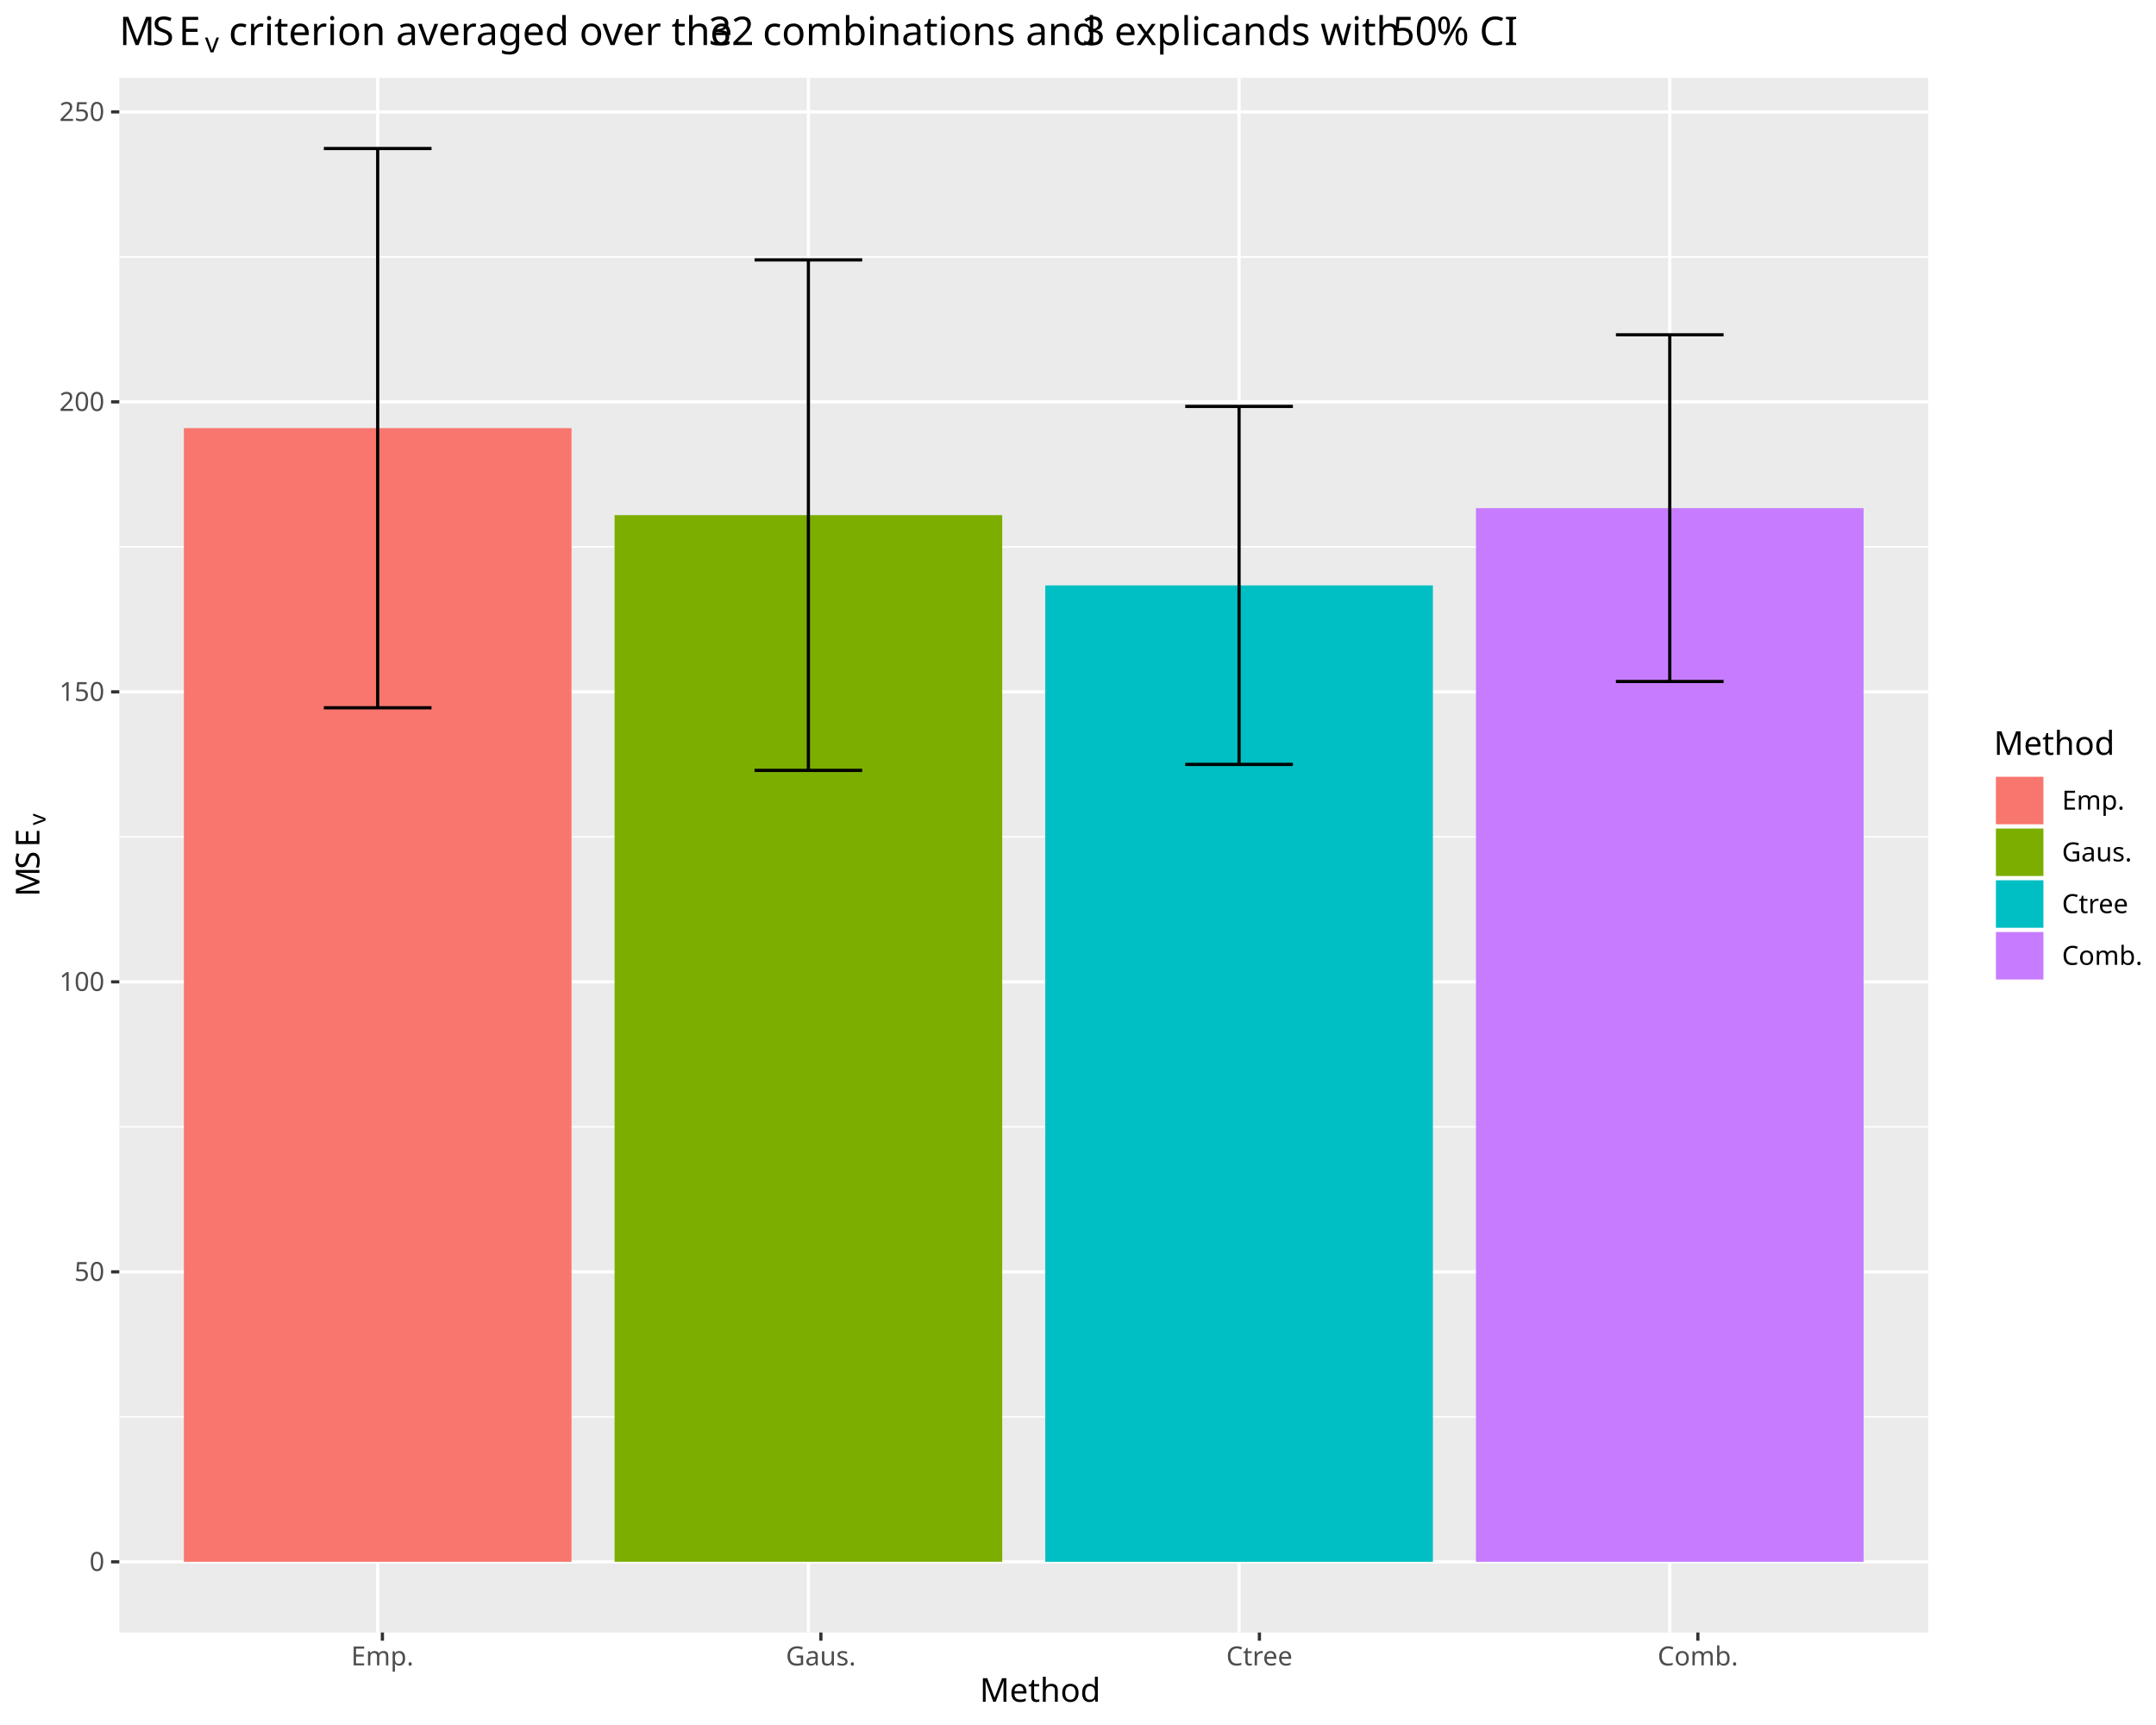
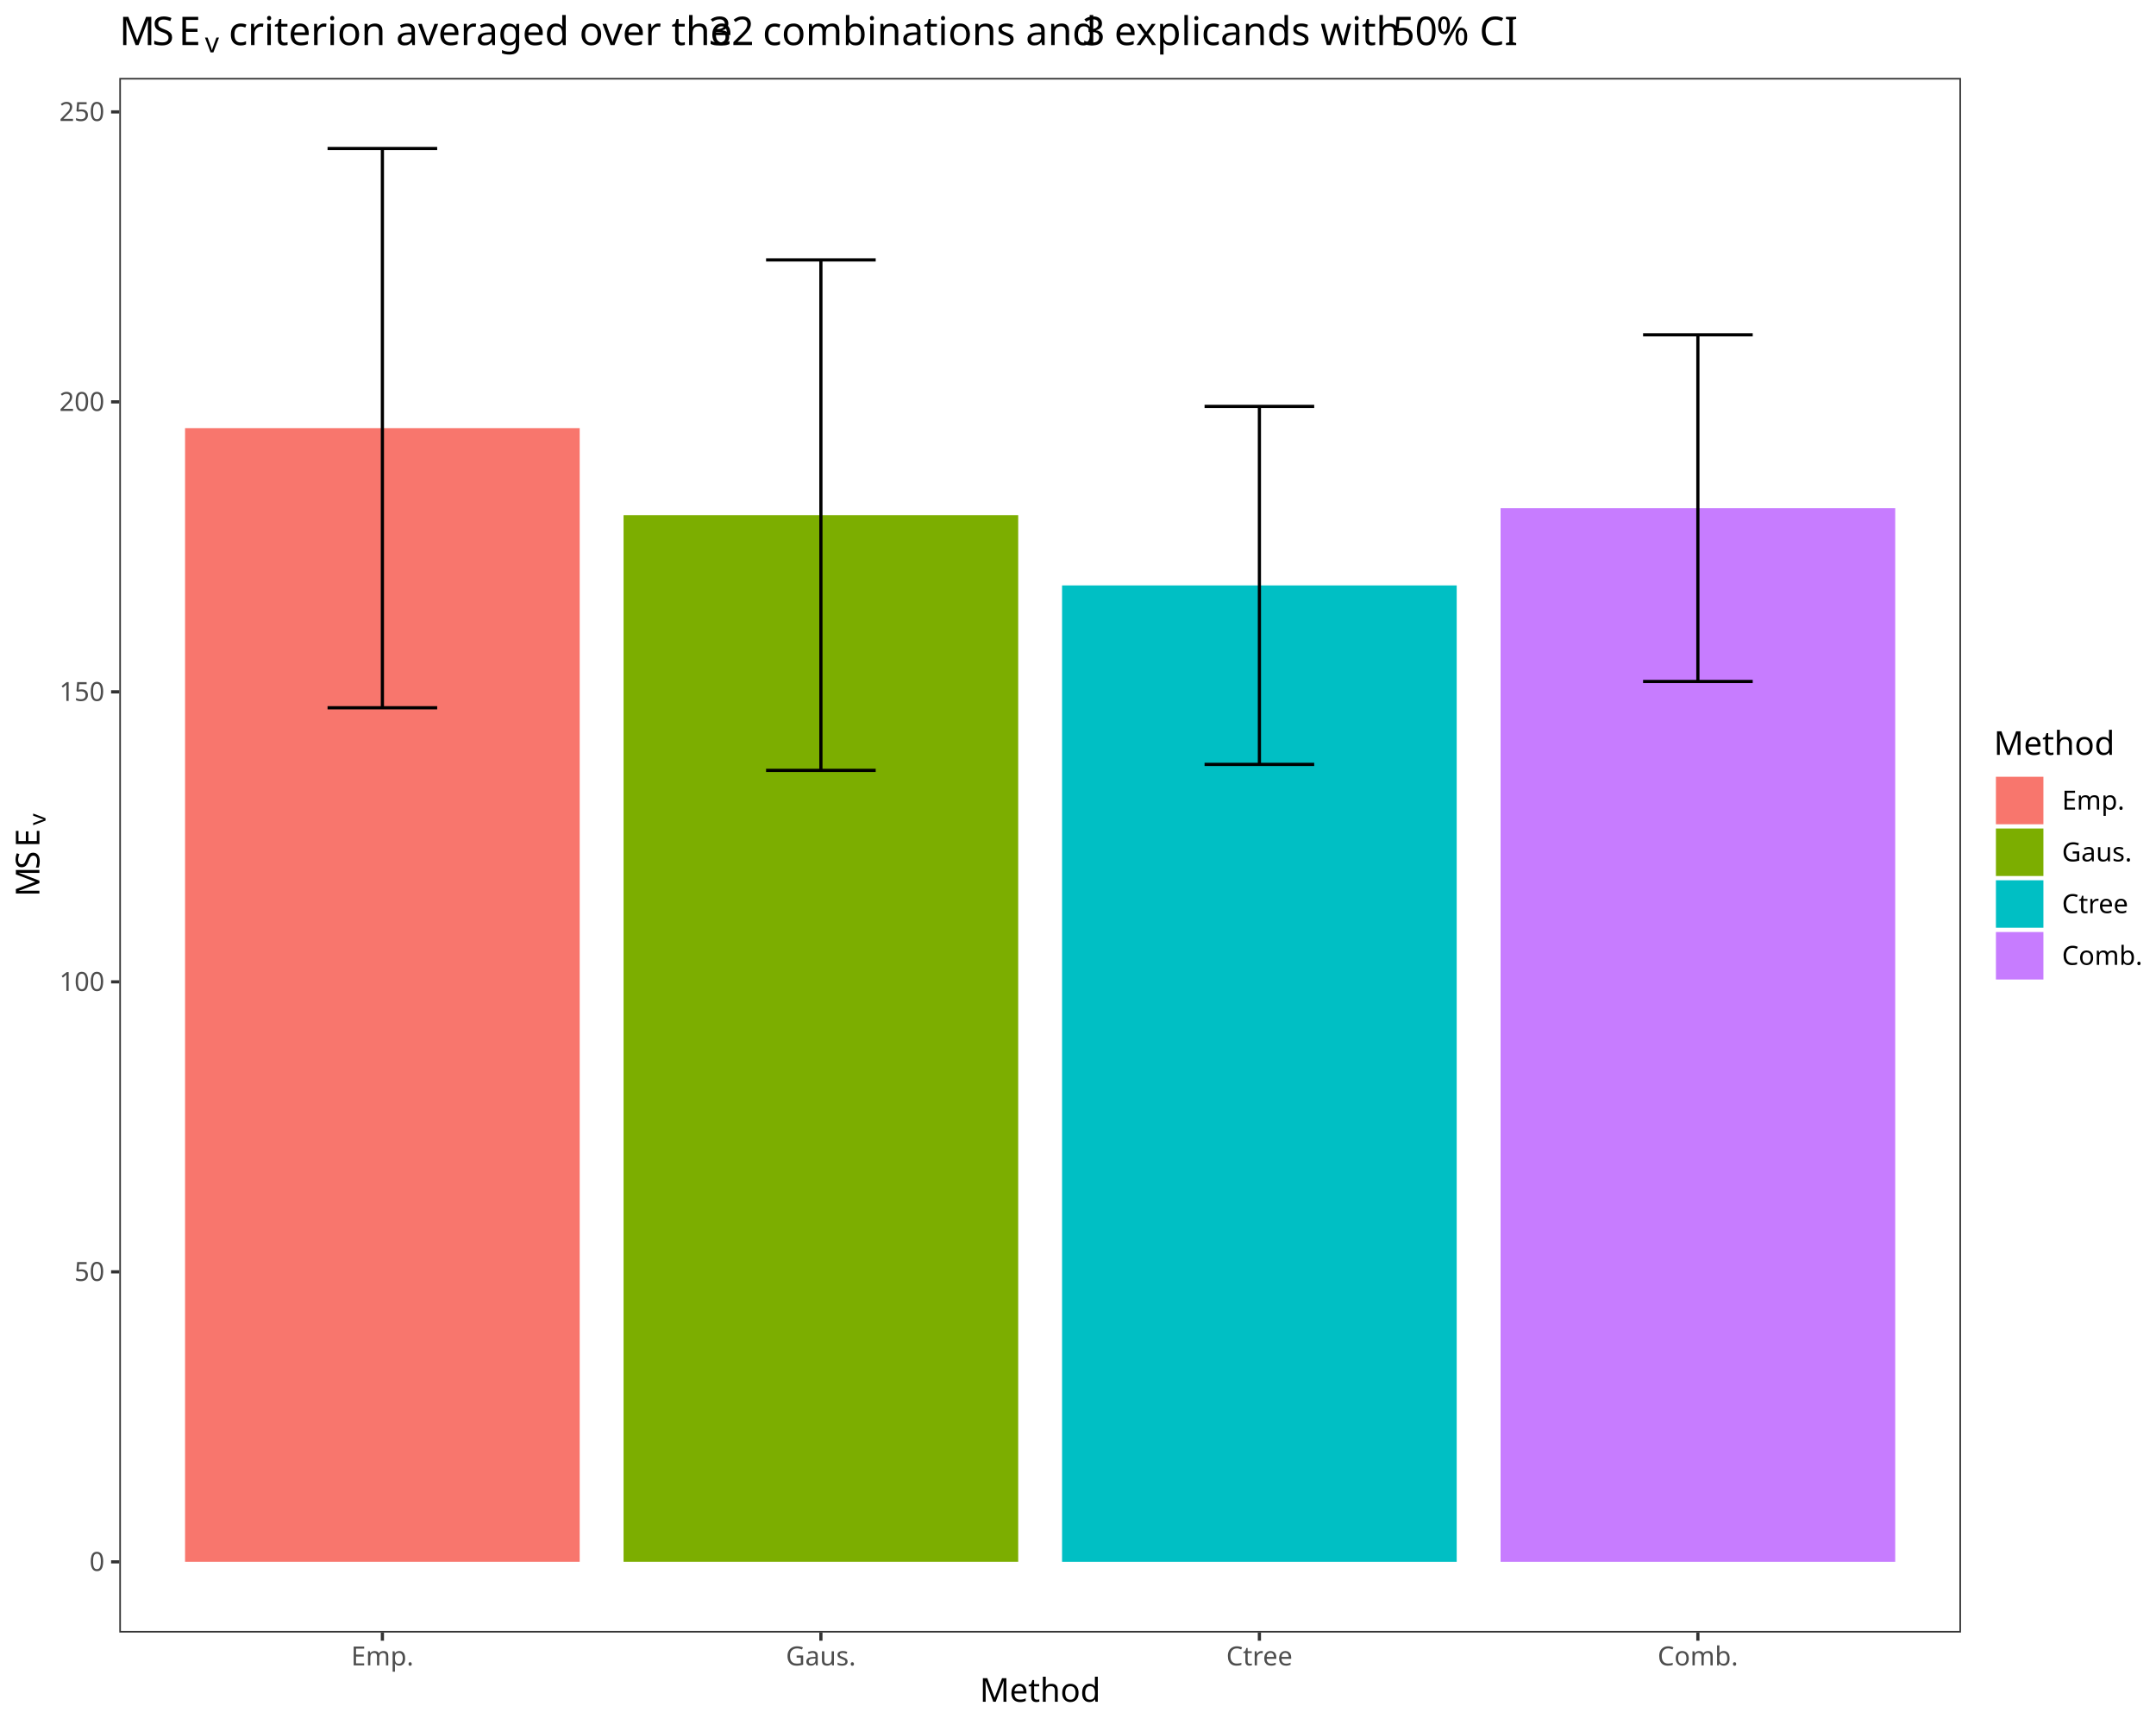
<svg xmlns="http://www.w3.org/2000/svg" class="svglite" data-engine-version="2.0" width="720.00pt" height="576.00pt" viewBox="0 0 720.00 576.00">
  <defs>
    <style type="text/css">
    .svglite line, .svglite polyline, .svglite polygon, .svglite path, .svglite rect, .svglite circle {
      fill: none;
      stroke: #000000;
      stroke-linecap: round;
      stroke-linejoin: round;
      stroke-miterlimit: 10.00;
    }
  </style>
  </defs>
  <rect width="100%" height="100%" style="stroke: none; fill: #FFFFFF;" />
  <defs>
    <clipPath id="cpMC4wMHw3MjAuMDB8MC4wMHw1NzYuMDA=">
      <rect x="0.00" y="0.00" width="720.00" height="576.00" />
    </clipPath>
  </defs>
  <g clip-path="url(#cpMC4wMHw3MjAuMDB8MC4wMHw1NzYuMDA=)">
    <rect x="0.00" y="0.00" width="720.00" height="576.00" style="stroke-width: 1.07; stroke: #FFFFFF; fill: #FFFFFF;" />
  </g>
  <defs>
    <clipPath id="cpMzkuODR8NjU0Ljg4fDI2LjAxfDU0NS4xMQ==">
      <rect x="39.84" y="26.01" width="615.04" height="519.11" />
    </clipPath>
  </defs>
-   <g clip-path="url(#cpMzkuODR8NjQzLjkyfDI2LjAxfDU0NS4xMQ==)">
-     <rect x="39.84" y="26.01" width="604.08" height="519.11" style="stroke-width: 1.07; stroke: none; fill: #EBEBEB;" />
-     <polyline points="39.84,473.10 643.92,473.10 " style="stroke-width: 0.53; stroke: #FFFFFF; stroke-linecap: butt;" />
-     <polyline points="39.84,376.27 643.92,376.27 " style="stroke-width: 0.53; stroke: #FFFFFF; stroke-linecap: butt;" />
-     <polyline points="39.84,279.44 643.92,279.44 " style="stroke-width: 0.53; stroke: #FFFFFF; stroke-linecap: butt;" />
-     <polyline points="39.84,182.61 643.92,182.61 " style="stroke-width: 0.53; stroke: #FFFFFF; stroke-linecap: butt;" />
-     <polyline points="39.84,85.78 643.92,85.78 " style="stroke-width: 0.53; stroke: #FFFFFF; stroke-linecap: butt;" />
-     <polyline points="39.84,521.52 643.92,521.52 " style="stroke-width: 1.07; stroke: #FFFFFF; stroke-linecap: butt;" />
-     <polyline points="39.84,424.69 643.92,424.69 " style="stroke-width: 1.07; stroke: #FFFFFF; stroke-linecap: butt;" />
-     <polyline points="39.84,327.85 643.92,327.85 " style="stroke-width: 1.07; stroke: #FFFFFF; stroke-linecap: butt;" />
-     <polyline points="39.84,231.02 643.92,231.02 " style="stroke-width: 1.07; stroke: #FFFFFF; stroke-linecap: butt;" />
-     <polyline points="39.84,134.19 643.92,134.19 " style="stroke-width: 1.07; stroke: #FFFFFF; stroke-linecap: butt;" />
-     <polyline points="39.84,37.36 643.92,37.36 " style="stroke-width: 1.07; stroke: #FFFFFF; stroke-linecap: butt;" />
-     <polyline points="126.13,545.11 126.13,26.01 " style="stroke-width: 1.07; stroke: #FFFFFF; stroke-linecap: butt;" />
-     <polyline points="269.96,545.11 269.96,26.01 " style="stroke-width: 1.07; stroke: #FFFFFF; stroke-linecap: butt;" />
-     <polyline points="413.79,545.11 413.79,26.01 " style="stroke-width: 1.07; stroke: #FFFFFF; stroke-linecap: butt;" />
-     <polyline points="557.62,545.11 557.62,26.01 " style="stroke-width: 1.07; stroke: #FFFFFF; stroke-linecap: butt;" />
-     <rect x="61.41" y="142.96" width="129.45" height="378.55" style="stroke-width: 1.07; stroke: none; stroke-linecap: butt; stroke-linejoin: miter; fill: #F8766D;" />
-     <rect x="205.24" y="172.01" width="129.45" height="349.50" style="stroke-width: 1.07; stroke: none; stroke-linecap: butt; stroke-linejoin: miter; fill: #7CAE00;" />
-     <rect x="349.07" y="195.48" width="129.45" height="326.04" style="stroke-width: 1.07; stroke: none; stroke-linecap: butt; stroke-linejoin: miter; fill: #00BFC4;" />
-     <rect x="492.90" y="169.68" width="129.45" height="351.84" style="stroke-width: 1.07; stroke: none; stroke-linecap: butt; stroke-linejoin: miter; fill: #C77CFF;" />
-     <polyline points="108.15,49.60 144.11,49.60 " style="stroke-width: 1.07; stroke-linecap: butt;" />
-     <polyline points="126.13,49.60 126.13,236.33 " style="stroke-width: 1.07; stroke-linecap: butt;" />
-     <polyline points="108.15,236.33 144.11,236.33 " style="stroke-width: 1.07; stroke-linecap: butt;" />
-     <polyline points="251.98,86.79 287.94,86.79 " style="stroke-width: 1.07; stroke-linecap: butt;" />
-     <polyline points="269.96,86.79 269.96,257.24 " style="stroke-width: 1.07; stroke-linecap: butt;" />
-     <polyline points="251.98,257.24 287.94,257.24 " style="stroke-width: 1.07; stroke-linecap: butt;" />
-     <polyline points="395.81,135.70 431.77,135.70 " style="stroke-width: 1.07; stroke-linecap: butt;" />
-     <polyline points="413.79,135.70 413.79,255.25 " style="stroke-width: 1.07; stroke-linecap: butt;" />
-     <polyline points="395.81,255.25 431.77,255.25 " style="stroke-width: 1.07; stroke-linecap: butt;" />
-     <polyline points="539.64,111.79 575.60,111.79 " style="stroke-width: 1.07; stroke-linecap: butt;" />
-     <polyline points="557.62,111.79 557.62,227.56 " style="stroke-width: 1.07; stroke-linecap: butt;" />
-     <polyline points="539.64,227.56 575.60,227.56 " style="stroke-width: 1.07; stroke-linecap: butt;" />
+   <g clip-path="url(#cpMzkuODR8NjU0Ljg4fDI2LjAxfDU0NS4xMQ==)">
+     <rect x="39.84" y="26.01" width="615.04" height="519.11" style="stroke-width: 1.07; stroke: none; fill: #FFFFFF;" />
+     <rect x="61.80" y="142.96" width="131.79" height="378.55" style="stroke-width: 1.07; stroke: none; stroke-linecap: butt; stroke-linejoin: miter; fill: #F8766D;" />
+     <rect x="208.24" y="172.01" width="131.79" height="349.50" style="stroke-width: 1.07; stroke: none; stroke-linecap: butt; stroke-linejoin: miter; fill: #7CAE00;" />
+     <rect x="354.68" y="195.48" width="131.79" height="326.04" style="stroke-width: 1.07; stroke: none; stroke-linecap: butt; stroke-linejoin: miter; fill: #00BFC4;" />
+     <rect x="501.12" y="169.68" width="131.79" height="351.84" style="stroke-width: 1.07; stroke: none; stroke-linecap: butt; stroke-linejoin: miter; fill: #C77CFF;" />
+     <polyline points="109.39,49.60 146.00,49.60 " style="stroke-width: 1.07; stroke-linecap: butt;" />
+     <polyline points="127.70,49.60 127.70,236.33 " style="stroke-width: 1.07; stroke-linecap: butt;" />
+     <polyline points="109.39,236.33 146.00,236.33 " style="stroke-width: 1.07; stroke-linecap: butt;" />
+     <polyline points="255.83,86.79 292.44,86.79 " style="stroke-width: 1.07; stroke-linecap: butt;" />
+     <polyline points="274.14,86.79 274.14,257.24 " style="stroke-width: 1.07; stroke-linecap: butt;" />
+     <polyline points="255.83,257.24 292.44,257.24 " style="stroke-width: 1.07; stroke-linecap: butt;" />
+     <polyline points="402.27,135.70 438.88,135.70 " style="stroke-width: 1.07; stroke-linecap: butt;" />
+     <polyline points="420.58,135.70 420.58,255.25 " style="stroke-width: 1.07; stroke-linecap: butt;" />
+     <polyline points="402.27,255.25 438.88,255.25 " style="stroke-width: 1.07; stroke-linecap: butt;" />
+     <polyline points="548.71,111.79 585.32,111.79 " style="stroke-width: 1.07; stroke-linecap: butt;" />
+     <polyline points="567.01,111.79 567.01,227.56 " style="stroke-width: 1.07; stroke-linecap: butt;" />
+     <polyline points="548.71,227.56 585.32,227.56 " style="stroke-width: 1.07; stroke-linecap: butt;" />
+     <rect x="39.84" y="26.01" width="615.04" height="519.11" style="stroke-width: 1.07; stroke: #333333;" />
  </g>
  <g clip-path="url(#cpMC4wMHw3MjAuMDB8MC4wMHw1NzYuMDA=)">
    <text x="34.90" y="524.54" text-anchor="end" style="font-size: 8.80px; fill: #4D4D4D; font-family: sans;" textLength="4.89px" lengthAdjust="spacingAndGlyphs">0</text>
    <text x="34.90" y="427.71" text-anchor="end" style="font-size: 8.80px; fill: #4D4D4D; font-family: sans;" textLength="9.79px" lengthAdjust="spacingAndGlyphs">50</text>
    <text x="34.90" y="330.88" text-anchor="end" style="font-size: 8.80px; fill: #4D4D4D; font-family: sans;" textLength="14.68px" lengthAdjust="spacingAndGlyphs">100</text>
    <text x="34.90" y="234.05" text-anchor="end" style="font-size: 8.80px; fill: #4D4D4D; font-family: sans;" textLength="14.68px" lengthAdjust="spacingAndGlyphs">150</text>
    <text x="34.90" y="137.22" text-anchor="end" style="font-size: 8.80px; fill: #4D4D4D; font-family: sans;" textLength="14.68px" lengthAdjust="spacingAndGlyphs">200</text>
    <text x="34.90" y="40.39" text-anchor="end" style="font-size: 8.80px; fill: #4D4D4D; font-family: sans;" textLength="14.68px" lengthAdjust="spacingAndGlyphs">250</text>
    <polyline points="37.10,521.52 39.84,521.52 " style="stroke-width: 1.07; stroke: #333333; stroke-linecap: butt;" />
    <polyline points="37.10,424.69 39.84,424.69 " style="stroke-width: 1.07; stroke: #333333; stroke-linecap: butt;" />
    <polyline points="37.10,327.85 39.84,327.85 " style="stroke-width: 1.07; stroke: #333333; stroke-linecap: butt;" />
    <polyline points="37.10,231.02 39.84,231.02 " style="stroke-width: 1.07; stroke: #333333; stroke-linecap: butt;" />
    <polyline points="37.10,134.19 39.84,134.19 " style="stroke-width: 1.07; stroke: #333333; stroke-linecap: butt;" />
    <polyline points="37.10,37.36 39.84,37.36 " style="stroke-width: 1.07; stroke: #333333; stroke-linecap: butt;" />
    <polyline points="127.70,547.85 127.70,545.11 " style="stroke-width: 1.07; stroke: #333333; stroke-linecap: butt;" />
    <polyline points="274.14,547.85 274.14,545.11 " style="stroke-width: 1.07; stroke: #333333; stroke-linecap: butt;" />
    <polyline points="420.58,547.85 420.58,545.11 " style="stroke-width: 1.07; stroke: #333333; stroke-linecap: butt;" />
    <polyline points="567.01,547.85 567.01,545.11 " style="stroke-width: 1.07; stroke: #333333; stroke-linecap: butt;" />
    <text x="127.70" y="556.10" text-anchor="middle" style="font-size: 8.80px; fill: #4D4D4D; font-family: sans;" textLength="20.54px" lengthAdjust="spacingAndGlyphs">Emp.</text>
    <text x="274.14" y="556.10" text-anchor="middle" style="font-size: 8.80px; fill: #4D4D4D; font-family: sans;" textLength="23.49px" lengthAdjust="spacingAndGlyphs">Gaus.</text>
    <text x="420.58" y="556.10" text-anchor="middle" style="font-size: 8.80px; fill: #4D4D4D; font-family: sans;" textLength="21.52px" lengthAdjust="spacingAndGlyphs">Ctree</text>
    <text x="567.01" y="556.10" text-anchor="middle" style="font-size: 8.80px; fill: #4D4D4D; font-family: sans;" textLength="25.92px" lengthAdjust="spacingAndGlyphs">Comb.</text>
    <text x="347.36" y="568.24" text-anchor="middle" style="font-size: 11.00px; font-family: sans;" textLength="36.70px" lengthAdjust="spacingAndGlyphs">Method</text>
    <text transform="translate(13.16,299.41) rotate(-90)" style="font-size: 11.00px; font-family: sans;" textLength="9.17px" lengthAdjust="spacingAndGlyphs">M</text>
    <text transform="translate(13.16,290.24) rotate(-90)" style="font-size: 11.00px; font-family: sans;" textLength="7.34px" lengthAdjust="spacingAndGlyphs">S</text>
    <text transform="translate(13.16,282.90) rotate(-90)" style="font-size: 11.00px; font-family: sans;" textLength="7.34px" lengthAdjust="spacingAndGlyphs">E</text>
    <text transform="translate(15.20,275.56) rotate(-90)" style="font-size: 7.70px; font-family: sans;" textLength="3.85px" lengthAdjust="spacingAndGlyphs">v</text>
    <rect x="665.84" y="243.33" width="48.68" height="84.45" style="stroke-width: 1.07; stroke: none; fill: #FFFFFF;" />
    <text x="665.84" y="252.05" style="font-size: 11.00px; font-family: sans;" textLength="36.70px" lengthAdjust="spacingAndGlyphs">Method</text>
    <rect x="665.84" y="258.67" width="17.28" height="17.28" style="stroke-width: 1.07; stroke: none; fill: #FFFFFF;" />
    <rect x="666.54" y="259.37" width="15.86" height="15.86" style="stroke-width: 1.07; stroke: none; stroke-linecap: butt; stroke-linejoin: miter; fill: #F8766D;" />
    <rect x="665.84" y="275.95" width="17.28" height="17.28" style="stroke-width: 1.07; stroke: none; fill: #FFFFFF;" />
    <rect x="666.54" y="276.65" width="15.86" height="15.86" style="stroke-width: 1.07; stroke: none; stroke-linecap: butt; stroke-linejoin: miter; fill: #7CAE00;" />
    <rect x="665.84" y="293.23" width="17.28" height="17.28" style="stroke-width: 1.07; stroke: none; fill: #FFFFFF;" />
    <rect x="666.54" y="293.93" width="15.86" height="15.86" style="stroke-width: 1.07; stroke: none; stroke-linecap: butt; stroke-linejoin: miter; fill: #00BFC4;" />
    <rect x="665.84" y="310.51" width="17.28" height="17.28" style="stroke-width: 1.07; stroke: none; fill: #FFFFFF;" />
    <rect x="666.54" y="311.21" width="15.86" height="15.86" style="stroke-width: 1.07; stroke: none; stroke-linecap: butt; stroke-linejoin: miter; fill: #C77CFF;" />
    <text x="688.60" y="270.33" style="font-size: 8.80px; font-family: sans;" textLength="20.54px" lengthAdjust="spacingAndGlyphs">Emp.</text>
    <text x="688.60" y="287.61" style="font-size: 8.80px; font-family: sans;" textLength="23.49px" lengthAdjust="spacingAndGlyphs">Gaus.</text>
    <text x="688.60" y="304.89" style="font-size: 8.80px; font-family: sans;" textLength="21.52px" lengthAdjust="spacingAndGlyphs">Ctree</text>
    <text x="688.60" y="322.17" style="font-size: 8.80px; font-family: sans;" textLength="25.92px" lengthAdjust="spacingAndGlyphs">Comb.</text>
    <text x="39.84" y="15.05" style="font-size: 13.20px; font-family: sans;" textLength="11.00px" lengthAdjust="spacingAndGlyphs">M</text>
    <text x="50.84" y="15.05" style="font-size: 13.20px; font-family: sans;" textLength="8.81px" lengthAdjust="spacingAndGlyphs">S</text>
    <text x="59.64" y="15.05" style="font-size: 13.20px; font-family: sans;" textLength="8.81px" lengthAdjust="spacingAndGlyphs">E</text>
    <text x="68.45" y="17.49" style="font-size: 9.24px; font-family: sans;" textLength="4.62px" lengthAdjust="spacingAndGlyphs">v</text>
    <text x="73.07" y="15.05" style="font-size: 13.20px; font-family: sans;" textLength="3.30px" lengthAdjust="spacingAndGlyphs"> </text>
    <text x="76.38" y="15.05" style="font-size: 13.20px; font-family: sans;" textLength="157.04px" lengthAdjust="spacingAndGlyphs">criterion averaged over the</text>
    <text x="233.41" y="15.05" style="font-size: 13.20px; font-family: sans;" textLength="3.30px" lengthAdjust="spacingAndGlyphs"> </text>
    <text x="236.72" y="15.05" style="font-size: 13.20px; font-family: sans;" textLength="14.68px" lengthAdjust="spacingAndGlyphs">32</text>
    <text x="251.40" y="15.05" style="font-size: 13.20px; font-family: sans;" textLength="3.30px" lengthAdjust="spacingAndGlyphs"> </text>
    <text x="254.70" y="15.05" style="font-size: 13.20px; font-family: sans;" textLength="103.48px" lengthAdjust="spacingAndGlyphs">combinations and</text>
    <text x="358.19" y="15.05" style="font-size: 13.20px; font-family: sans;" textLength="3.30px" lengthAdjust="spacingAndGlyphs"> </text>
    <text x="361.49" y="15.05" style="font-size: 13.20px; font-family: sans;" textLength="7.34px" lengthAdjust="spacingAndGlyphs">3</text>
    <text x="368.83" y="15.05" style="font-size: 13.20px; font-family: sans;" textLength="3.30px" lengthAdjust="spacingAndGlyphs"> </text>
    <text x="372.13" y="15.05" style="font-size: 13.20px; font-family: sans;" textLength="89.53px" lengthAdjust="spacingAndGlyphs">explicands with</text>
    <text x="461.66" y="15.05" style="font-size: 13.20px; font-family: sans;" textLength="3.30px" lengthAdjust="spacingAndGlyphs"> </text>
    <text x="464.96" y="15.05" style="font-size: 13.20px; font-family: sans;" textLength="14.68px" lengthAdjust="spacingAndGlyphs">50</text>
    <text x="479.65" y="15.05" style="font-size: 13.20px; font-family: sans;" textLength="28.61px" lengthAdjust="spacingAndGlyphs">% CI</text>
  </g>
</svg>
